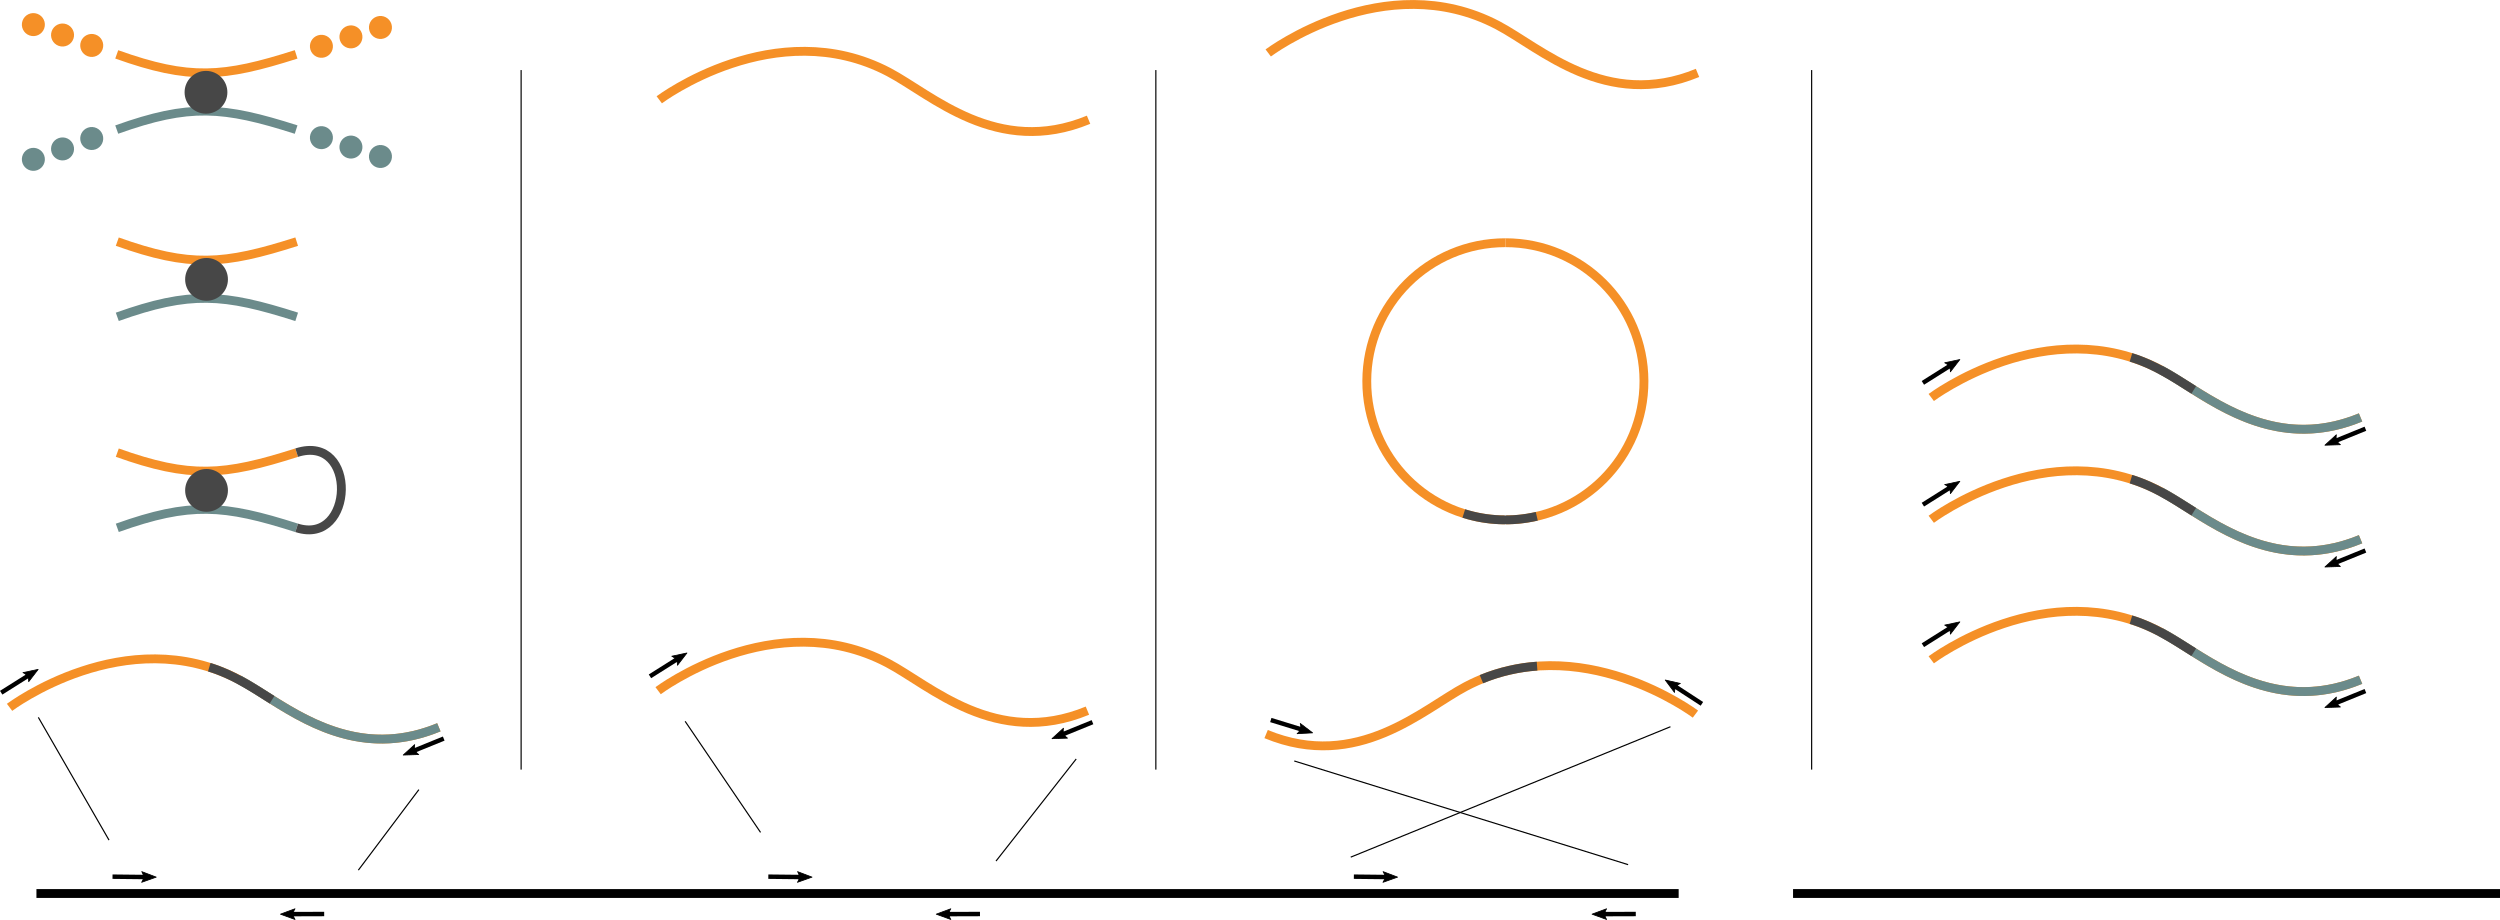
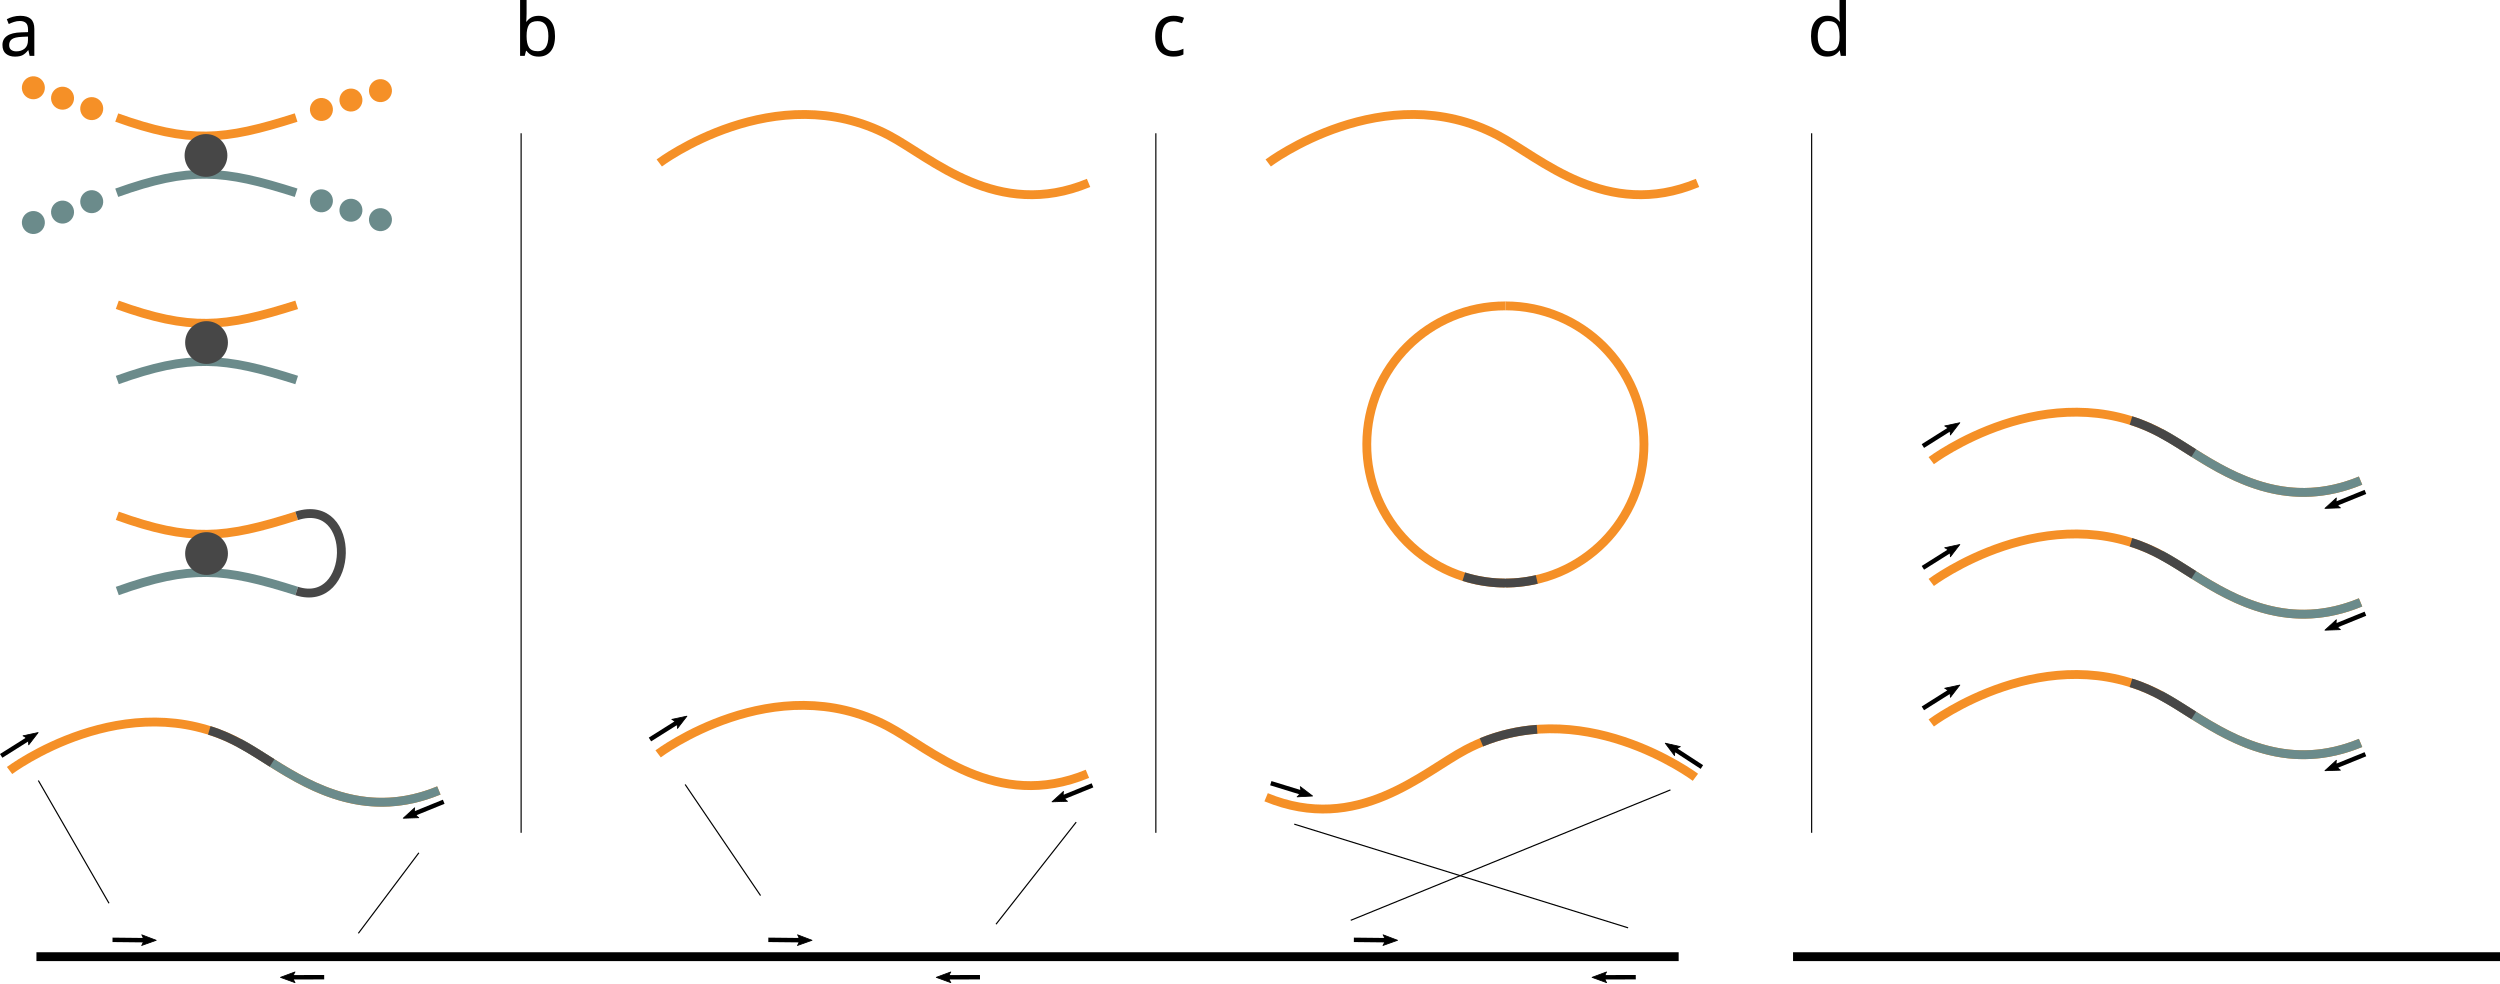
- <svg xmlns="http://www.w3.org/2000/svg" width="564.831mm" height="207.83mm" viewBox="0 0 564.831 207.83" version="1.1" id="svg8">
+ <svg xmlns="http://www.w3.org/2000/svg" width="564.831mm" height="222.102mm" viewBox="0 0 564.831 222.102" version="1.1" id="svg8">
  <defs id="defs2">
    <marker orient="auto" refY="0" refX="0" id="marker2049" style="overflow:visible">
      <path id="path2047" style="fill:#000000;fill-opacity:1;fill-rule:evenodd;stroke:#000000;stroke-width:0.625;stroke-linejoin:round;stroke-opacity:1" d="M 8.719,4.034 -2.207,0.016 8.719,-4.002 c -1.745,2.372 -1.735,5.617 -6e-7,8.035 z" transform="matrix(-0.3,0,0,-0.3,0.69,0)" />
    </marker>
    <marker orient="auto" refY="0" refX="0" id="marker2039" style="overflow:visible">
      <path id="path2037" style="fill:#000000;fill-opacity:1;fill-rule:evenodd;stroke:#000000;stroke-width:0.625;stroke-linejoin:round;stroke-opacity:1" d="M 8.719,4.034 -2.207,0.016 8.719,-4.002 c -1.745,2.372 -1.735,5.617 -6e-7,8.035 z" transform="matrix(-0.3,0,0,-0.3,0.69,0)" />
    </marker>
    <marker style="overflow:visible" id="marker1638" refX="0" refY="0" orient="auto">
      <path transform="matrix(-0.3,0,0,-0.3,0.69,0)" d="M 8.719,4.034 -2.207,0.016 8.719,-4.002 c -1.745,2.372 -1.735,5.617 -6e-7,8.035 z" style="fill:#000000;fill-opacity:1;fill-rule:evenodd;stroke:#000000;stroke-width:0.625;stroke-linejoin:round;stroke-opacity:1" id="path1636" />
    </marker>
    <marker style="overflow:visible" id="marker1628" refX="0" refY="0" orient="auto">
      <path transform="matrix(-0.3,0,0,-0.3,0.69,0)" d="M 8.719,4.034 -2.207,0.016 8.719,-4.002 c -1.745,2.372 -1.735,5.617 -6e-7,8.035 z" style="fill:#000000;fill-opacity:1;fill-rule:evenodd;stroke:#000000;stroke-width:0.625;stroke-linejoin:round;stroke-opacity:1" id="path1626" />
    </marker>
    <marker orient="auto" refY="0" refX="0" id="marker1244" style="overflow:visible">
      <path id="path1242" style="fill:#000000;fill-opacity:1;fill-rule:evenodd;stroke:#000000;stroke-width:0.625;stroke-linejoin:round;stroke-opacity:1" d="M 8.719,4.034 -2.207,0.016 8.719,-4.002 c -1.745,2.372 -1.735,5.617 -6e-7,8.035 z" transform="matrix(-0.3,0,0,-0.3,0.69,0)" />
    </marker>
    <marker orient="auto" refY="0" refX="0" id="marker1234" style="overflow:visible">
      <path id="path1232" style="fill:#000000;fill-opacity:1;fill-rule:evenodd;stroke:#000000;stroke-width:0.625;stroke-linejoin:round;stroke-opacity:1" d="M 8.719,4.034 -2.207,0.016 8.719,-4.002 c -1.745,2.372 -1.735,5.617 -6e-7,8.035 z" transform="matrix(-0.3,0,0,-0.3,0.69,0)" />
    </marker>
    <marker style="overflow:visible" id="marker5485" refX="0" refY="0" orient="auto">
      <path transform="matrix(-0.3,0,0,-0.3,0.69,0)" d="M 8.719,4.034 -2.207,0.016 8.719,-4.002 c -1.745,2.372 -1.735,5.617 -6e-7,8.035 z" style="fill:#000000;fill-opacity:1;fill-rule:evenodd;stroke:#000000;stroke-width:0.625;stroke-linejoin:round;stroke-opacity:1" id="path5483" />
    </marker>
    <marker style="overflow:visible" id="marker5475" refX="0" refY="0" orient="auto">
      <path transform="matrix(-0.3,0,0,-0.3,0.69,0)" d="M 8.719,4.034 -2.207,0.016 8.719,-4.002 c -1.745,2.372 -1.735,5.617 -6e-7,8.035 z" style="fill:#000000;fill-opacity:1;fill-rule:evenodd;stroke:#000000;stroke-width:0.625;stroke-linejoin:round;stroke-opacity:1" id="path5473" />
    </marker>
    <marker style="overflow:visible" id="marker5103" refX="0" refY="0" orient="auto">
      <path transform="matrix(-0.3,0,0,-0.3,0.69,0)" d="M 8.719,4.034 -2.207,0.016 8.719,-4.002 c -1.745,2.372 -1.735,5.617 -6e-7,8.035 z" style="fill:#000000;fill-opacity:1;fill-rule:evenodd;stroke:#000000;stroke-width:0.625;stroke-linejoin:round;stroke-opacity:1" id="path5101" />
    </marker>
    <marker style="overflow:visible" id="marker5093" refX="0" refY="0" orient="auto">
      <path transform="matrix(-0.3,0,0,-0.3,0.69,0)" d="M 8.719,4.034 -2.207,0.016 8.719,-4.002 c -1.745,2.372 -1.735,5.617 -6e-7,8.035 z" style="fill:#000000;fill-opacity:1;fill-rule:evenodd;stroke:#000000;stroke-width:0.625;stroke-linejoin:round;stroke-opacity:1" id="path5091" />
    </marker>
    <marker style="overflow:visible" id="marker3553" refX="0" refY="0" orient="auto">
      <path transform="matrix(-0.3,0,0,-0.3,0.69,0)" d="M 8.719,4.034 -2.207,0.016 8.719,-4.002 c -1.745,2.372 -1.735,5.617 -6e-7,8.035 z" style="fill:#000000;fill-opacity:1;fill-rule:evenodd;stroke:#000000;stroke-width:0.625;stroke-linejoin:round;stroke-opacity:1" id="path3551" />
    </marker>
    <marker style="overflow:visible" id="marker3543" refX="0" refY="0" orient="auto">
      <path transform="matrix(-0.3,0,0,-0.3,0.69,0)" d="M 8.719,4.034 -2.207,0.016 8.719,-4.002 c -1.745,2.372 -1.735,5.617 -6e-7,8.035 z" style="fill:#000000;fill-opacity:1;fill-rule:evenodd;stroke:#000000;stroke-width:0.625;stroke-linejoin:round;stroke-opacity:1" id="path3541" />
    </marker>
    <marker orient="auto" refY="0" refX="0" id="marker2121" style="overflow:visible">
      <g style="fill:#6b8b8b;fill-opacity:1;stroke:#6b8b8b;stroke-opacity:1" id="g2119">
        <circle cx="3" cy="0" r="0.8" id="circle2113" style="fill:#6b8b8b;fill-opacity:1;stroke:#6b8b8b;stroke-opacity:1" />
        <circle cx="6.5" cy="0" r="0.8" id="circle2115" style="fill:#6b8b8b;fill-opacity:1;stroke:#6b8b8b;stroke-opacity:1" />
        <circle cx="10" cy="0" r="0.8" id="circle2117" style="fill:#6b8b8b;fill-opacity:1;stroke:#6b8b8b;stroke-opacity:1" />
      </g>
    </marker>
    <marker orient="auto" refY="0" refX="0" id="marker2096" style="overflow:visible">
      <g style="fill:#f59027;fill-opacity:1;stroke:#f59027;stroke-opacity:1" id="g2094">
        <circle cx="3" cy="0" r="0.8" id="circle2088" style="fill:#f59027;fill-opacity:1;stroke:#f59027;stroke-opacity:1" />
        <circle cx="6.5" cy="0" r="0.8" id="circle2090" style="fill:#f59027;fill-opacity:1;stroke:#f59027;stroke-opacity:1" />
        <circle cx="10" cy="0" r="0.8" id="circle2092" style="fill:#f59027;fill-opacity:1;stroke:#f59027;stroke-opacity:1" />
      </g>
    </marker>
    <marker orient="auto" refY="0" refX="0" id="marker2071" style="overflow:visible">
      <g transform="translate(-13)" style="fill:#6b8b8b;fill-opacity:1;stroke:#6b8b8b;stroke-opacity:1" id="g2069">
        <circle cx="3" cy="0" r="0.8" id="circle2063" style="fill:#6b8b8b;fill-opacity:1;stroke:#6b8b8b;stroke-opacity:1" />
        <circle cx="6.5" cy="0" r="0.8" id="circle2065" style="fill:#6b8b8b;fill-opacity:1;stroke:#6b8b8b;stroke-opacity:1" />
        <circle cx="10" cy="0" r="0.8" id="circle2067" style="fill:#6b8b8b;fill-opacity:1;stroke:#6b8b8b;stroke-opacity:1" />
      </g>
    </marker>
    <marker orient="auto" refY="0" refX="0" id="marker2046" style="overflow:visible">
      <g transform="translate(-13)" style="fill:#f59027;fill-opacity:1;stroke:#f59027;stroke-opacity:1" id="g2044">
        <circle cx="3" cy="0" r="0.8" id="circle2038" style="fill:#f59027;fill-opacity:1;stroke:#f59027;stroke-opacity:1" />
        <circle cx="6.5" cy="0" r="0.8" id="circle2040" style="fill:#f59027;fill-opacity:1;stroke:#f59027;stroke-opacity:1" />
        <circle cx="10" cy="0" r="0.8" id="circle2042" style="fill:#f59027;fill-opacity:1;stroke:#f59027;stroke-opacity:1" />
      </g>
    </marker>
    <marker orient="auto" refY="0" refX="0" id="marker1622" style="overflow:visible">
      <g style="fill:#f59027;fill-opacity:1;stroke:#f59027;stroke-opacity:1" id="g1620">
        <circle cx="3" cy="0" r="0.8" id="circle1614" style="fill:#f59027;fill-opacity:1;stroke:#f59027;stroke-opacity:1" />
        <circle cx="6.5" cy="0" r="0.8" id="circle1616" style="fill:#f59027;fill-opacity:1;stroke:#f59027;stroke-opacity:1" />
        <circle cx="10" cy="0" r="0.8" id="circle1618" style="fill:#f59027;fill-opacity:1;stroke:#f59027;stroke-opacity:1" />
      </g>
    </marker>
    <marker orient="auto" refY="0" refX="0" id="marker1597" style="overflow:visible">
      <g transform="translate(-13)" style="fill:#f59027;fill-opacity:1;stroke:#f59027;stroke-opacity:1" id="g1595">
        <circle cx="3" cy="0" r="0.8" id="circle1589" style="fill:#f59027;fill-opacity:1;stroke:#f59027;stroke-opacity:1" />
        <circle cx="6.5" cy="0" r="0.8" id="circle1591" style="fill:#f59027;fill-opacity:1;stroke:#f59027;stroke-opacity:1" />
        <circle cx="10" cy="0" r="0.8" id="circle1593" style="fill:#f59027;fill-opacity:1;stroke:#f59027;stroke-opacity:1" />
      </g>
    </marker>
    <marker orient="auto" refY="0" refX="0" id="InfiniteLineStart" style="overflow:visible">
      <g transform="translate(-13)" style="fill:#6b8b8b;fill-opacity:1;stroke:#6b8b8b;stroke-opacity:1" id="g1135">
        <circle cx="3" cy="0" r="0.8" id="circle1129" style="fill:#6b8b8b;fill-opacity:1;stroke:#6b8b8b;stroke-opacity:1" />
        <circle cx="6.5" cy="0" r="0.8" id="circle1131" style="fill:#6b8b8b;fill-opacity:1;stroke:#6b8b8b;stroke-opacity:1" />
        <circle cx="10" cy="0" r="0.8" id="circle1133" style="fill:#6b8b8b;fill-opacity:1;stroke:#6b8b8b;stroke-opacity:1" />
      </g>
    </marker>
    <marker orient="auto" refY="0" refX="0" id="marker1325" style="overflow:visible">
      <g style="fill:#6b8b8b;fill-opacity:1;stroke:#6b8b8b;stroke-opacity:1" id="g1323">
        <circle cx="3" cy="0" r="0.8" id="circle1317" style="fill:#6b8b8b;fill-opacity:1;stroke:#6b8b8b;stroke-opacity:1" />
        <circle cx="6.5" cy="0" r="0.8" id="circle1319" style="fill:#6b8b8b;fill-opacity:1;stroke:#6b8b8b;stroke-opacity:1" />
        <circle cx="10" cy="0" r="0.8" id="circle1321" style="fill:#6b8b8b;fill-opacity:1;stroke:#6b8b8b;stroke-opacity:1" />
      </g>
    </marker>
    <marker orient="auto" refY="0" refX="0" id="InfiniteLineEnd" style="overflow:visible">
      <g style="fill:#6b8b8b;fill-opacity:1;stroke:#6b8b8b;stroke-opacity:1" id="g1126">
        <circle cx="3" cy="0" r="0.8" id="circle1120" style="fill:#6b8b8b;fill-opacity:1;stroke:#6b8b8b;stroke-opacity:1" />
        <circle cx="6.5" cy="0" r="0.8" id="circle1122" style="fill:#6b8b8b;fill-opacity:1;stroke:#6b8b8b;stroke-opacity:1" />
        <circle cx="10" cy="0" r="0.8" id="circle1124" style="fill:#6b8b8b;fill-opacity:1;stroke:#6b8b8b;stroke-opacity:1" />
      </g>
    </marker>
    <marker style="overflow:visible" id="Arrow2Send-5" refX="0" refY="0" orient="auto">
      <path transform="matrix(-0.3,0,0,-0.3,0.69,0)" d="M 8.719,4.034 -2.207,0.016 8.719,-4.002 c -1.745,2.372 -1.735,5.617 -6e-7,8.035 z" style="fill:#000000;fill-opacity:1;fill-rule:evenodd;stroke:#000000;stroke-width:0.625;stroke-linejoin:round;stroke-opacity:1" id="path918-3" />
    </marker>
    <marker style="overflow:visible" id="marker2871-5" refX="0" refY="0" orient="auto">
      <path transform="matrix(-0.3,0,0,-0.3,0.69,0)" d="M 8.719,4.034 -2.207,0.016 8.719,-4.002 c -1.745,2.372 -1.735,5.617 -6e-7,8.035 z" style="fill:#000000;fill-opacity:1;fill-rule:evenodd;stroke:#000000;stroke-width:0.625;stroke-linejoin:round;stroke-opacity:1" id="path2869-6" />
    </marker>
    <marker style="overflow:visible" id="marker3176-2" refX="0" refY="0" orient="auto">
      <path transform="matrix(-0.3,0,0,-0.3,0.69,0)" d="M 8.719,4.034 -2.207,0.016 8.719,-4.002 c -1.745,2.372 -1.735,5.617 -6e-7,8.035 z" style="fill:#000000;fill-opacity:1;fill-rule:evenodd;stroke:#000000;stroke-width:0.625;stroke-linejoin:round;stroke-opacity:1" id="path3174-9" />
    </marker>
    <marker style="overflow:visible" id="marker3166-1" refX="0" refY="0" orient="auto">
      <path transform="matrix(-0.3,0,0,-0.3,0.69,0)" d="M 8.719,4.034 -2.207,0.016 8.719,-4.002 c -1.745,2.372 -1.735,5.617 -6e-7,8.035 z" style="fill:#000000;fill-opacity:1;fill-rule:evenodd;stroke:#000000;stroke-width:0.625;stroke-linejoin:round;stroke-opacity:1" id="path3164-2" />
    </marker>
    <marker style="overflow:visible" id="marker3553-7" refX="0" refY="0" orient="auto">
      <path transform="matrix(-0.3,0,0,-0.3,0.69,0)" d="M 8.719,4.034 -2.207,0.016 8.719,-4.002 c -1.745,2.372 -1.735,5.617 -6e-7,8.035 z" style="fill:#000000;fill-opacity:1;fill-rule:evenodd;stroke:#000000;stroke-width:0.625;stroke-linejoin:round;stroke-opacity:1" id="path3551-0" />
    </marker>
    <marker style="overflow:visible" id="marker3543-9" refX="0" refY="0" orient="auto">
      <path transform="matrix(-0.3,0,0,-0.3,0.69,0)" d="M 8.719,4.034 -2.207,0.016 8.719,-4.002 c -1.745,2.372 -1.735,5.617 -6e-7,8.035 z" style="fill:#000000;fill-opacity:1;fill-rule:evenodd;stroke:#000000;stroke-width:0.625;stroke-linejoin:round;stroke-opacity:1" id="path3541-3" />
    </marker>
    <marker style="overflow:visible" id="Arrow2Send-5-3" refX="0" refY="0" orient="auto">
      <path transform="matrix(-0.3,0,0,-0.3,0.69,0)" d="M 8.719,4.034 -2.207,0.016 8.719,-4.002 c -1.745,2.372 -1.735,5.617 -6e-7,8.035 z" style="fill:#000000;fill-opacity:1;fill-rule:evenodd;stroke:#000000;stroke-width:0.625;stroke-linejoin:round;stroke-opacity:1" id="path918-3-7" />
    </marker>
    <marker style="overflow:visible" id="Arrow2Send-5-3-9" refX="0" refY="0" orient="auto">
      <path transform="matrix(-0.3,0,0,-0.3,0.69,0)" d="M 8.719,4.034 -2.207,0.016 8.719,-4.002 c -1.745,2.372 -1.735,5.617 -6e-7,8.035 z" style="fill:#000000;fill-opacity:1;fill-rule:evenodd;stroke:#000000;stroke-width:0.625;stroke-linejoin:round;stroke-opacity:1" id="path918-3-7-2" />
    </marker>
  </defs>
-   <g id="layer1" transform="translate(-27.54371,-102.0199)">
+   <g id="layer1" transform="translate(-27.54371,-87.74757)">
    <path style="fill:none;stroke:#6b8b8b;stroke-width:2;stroke-linecap:butt;stroke-linejoin:miter;stroke-miterlimit:4;stroke-dasharray:none;stroke-opacity:1;marker-start:url(#InfiniteLineStart);marker-end:url(#InfiniteLineEnd)" d="m 53.918,131.296 c 16.455,-5.876 24.051,-5.259 40.529,0" id="path833" />
    <path style="fill:none;stroke:#f59027;stroke-width:2;stroke-linecap:butt;stroke-linejoin:miter;stroke-miterlimit:4;stroke-dasharray:none;stroke-opacity:1;marker-start:url(#marker1597);marker-end:url(#marker1622)" d="m 53.918,114.305 c 16.455,5.876 24.051,5.258 40.529,0" id="path1587" />
    <circle style="fill:#474747;fill-opacity:1;stroke:none;stroke-width:2;stroke-linecap:round;stroke-linejoin:round;stroke-miterlimit:4;stroke-dasharray:none;stroke-opacity:1" id="path2603" cx="74.082" cy="122.871" r="4.834" />
    <g id="g2636" transform="translate(0.1255028,42.30942)">
      <path style="fill:none;stroke:#6b8b8b;stroke-width:2;stroke-linecap:butt;stroke-linejoin:miter;stroke-miterlimit:4;stroke-dasharray:none;stroke-opacity:1" d="m 53.918,131.296 c 16.455,-5.876 24.051,-5.259 40.529,0" id="path2607" />
      <path style="fill:none;stroke:#f59027;stroke-width:2;stroke-linecap:butt;stroke-linejoin:miter;stroke-miterlimit:4;stroke-dasharray:none;stroke-opacity:1" d="m 53.918,114.305 c 16.455,5.876 24.051,5.258 40.529,0" id="path2609" />
      <circle style="fill:#474747;fill-opacity:1;stroke:none;stroke-width:2;stroke-linecap:round;stroke-linejoin:round;stroke-miterlimit:4;stroke-dasharray:none;stroke-opacity:1" id="circle2611" cx="74.082" cy="122.832" r="4.834" />
    </g>
    <g id="g2642" transform="translate(0.1255026,137.6073)">
      <path style="fill:none;stroke:#6b8b8b;stroke-width:2;stroke-linecap:butt;stroke-linejoin:miter;stroke-miterlimit:4;stroke-dasharray:none;stroke-opacity:1" d="m 53.918,83.671 c 16.455,-5.876 24.051,-5.259 40.529,0" id="path2034" />
      <path style="fill:none;stroke:#f59027;stroke-width:2;stroke-linecap:butt;stroke-linejoin:miter;stroke-miterlimit:4;stroke-dasharray:none;stroke-opacity:1" d="m 53.918,66.68 c 16.455,5.876 24.051,5.258 40.529,0" id="path2036" />
      <circle style="fill:#474747;fill-opacity:1;stroke:none;stroke-width:2;stroke-linecap:round;stroke-linejoin:round;stroke-miterlimit:4;stroke-dasharray:none;stroke-opacity:1" id="circle2605" cx="74.082" cy="75.207" r="4.834" />
      <path style="fill:none;stroke:#474747;stroke-width:2;stroke-linecap:butt;stroke-linejoin:miter;stroke-miterlimit:4;stroke-dasharray:none;stroke-opacity:1" d="m 94.447,66.68 c 13.871,-4.393 13.065,21.162 0,16.991" id="path2613" />
    </g>
    <path style="fill:none;stroke:#f59027;stroke-width:2;stroke-linecap:butt;stroke-linejoin:miter;stroke-miterlimit:4;stroke-dasharray:none;stroke-opacity:1" d="m 176.491,124.566 c 0,0 26.232,-19.714 51.851,-6.255 9.621,5.055 24.483,19.305 45.143,10.763 v 0" id="path2674-3" />
-     <path style="fill:none;stroke:#f59027;stroke-width:2;stroke-linecap:butt;stroke-linejoin:miter;stroke-miterlimit:4;stroke-dasharray:none;stroke-opacity:1" d="m 314.074,113.983 c 0,0 26.232,-19.714 51.851,-6.255 9.621,5.055 24.483,19.305 45.143,10.763 v 0" id="path3420" />
+     <path style="fill:none;stroke:#f59027;stroke-width:2;stroke-linecap:butt;stroke-linejoin:miter;stroke-miterlimit:4;stroke-dasharray:none;stroke-opacity:1" d="m 314.074,124.566 c 0,0 26.232,-19.714 51.851,-6.255 9.621,5.055 24.483,19.305 45.143,10.763 v 0" id="path3420" />
    <path style="fill:none;fill-opacity:1;stroke:#f59027;stroke-width:2;stroke-linecap:butt;stroke-linejoin:round;stroke-miterlimit:4;stroke-dasharray:none;stroke-opacity:1" id="path3424" d="m 219.479,-367.494 a 31.312,31.312 0 0 1 -31.393,31.149 31.312,31.312 0 0 1 -31.23,-31.312" transform="rotate(90)" />
    <path style="fill:none;fill-opacity:1;stroke:#f59027;stroke-width:2;stroke-linecap:butt;stroke-linejoin:round;stroke-miterlimit:4;stroke-dasharray:none;stroke-opacity:1" id="path3444" d="M 219.479,367.82 A 31.312,31.312 0 0 1 188.086,398.968 31.312,31.312 0 0 1 156.856,367.657" transform="matrix(0,1,1,0,0,0)" />
    <path style="fill:none;fill-opacity:1;stroke:#474747;stroke-width:2;stroke-linecap:butt;stroke-linejoin:miter;stroke-miterlimit:4;stroke-dasharray:none;stroke-opacity:1" id="path3446" d="m 218.037,358.262 a 31.312,31.312 0 0 1 0.628,16.49" transform="matrix(0,1,1,0,0,0)" />
    <path style="fill:none;stroke:#000000;stroke-width:2;stroke-linecap:butt;stroke-linejoin:miter;stroke-miterlimit:4;stroke-dasharray:none;stroke-opacity:1" d="M 35.776,303.892 H 406.807" id="path3829" />
    <path style="fill:none;stroke:#f59027;stroke-width:2;stroke-linecap:butt;stroke-linejoin:miter;stroke-miterlimit:4;stroke-dasharray:none;stroke-opacity:1" d="m 29.702,261.829 c 0,0 26.232,-19.714 51.851,-6.255 9.621,5.055 24.483,19.305 45.143,10.763 v 0" id="path2674-6" />
    <path style="fill:none;stroke:#6b8b8b;stroke-width:2;stroke-linecap:butt;stroke-linejoin:miter;stroke-miterlimit:4;stroke-dasharray:none;stroke-opacity:1" d="m 81.553,255.575 c 2.227,1.17 4.734,2.832 7.528,4.59 9.282,5.839 21.736,12.738 37.615,6.173 v 0" id="path2678-0" />
    <path style="fill:none;stroke:#474747;stroke-width:2;stroke-linecap:butt;stroke-linejoin:miter;stroke-miterlimit:4;stroke-dasharray:none;stroke-opacity:1" d="m 74.824,252.765 c 5.311,1.593 9.969,4.695 14.185,7.353" id="path2676-6" />
    <path style="fill:none;stroke:#000000;stroke-width:1;stroke-linecap:butt;stroke-linejoin:miter;stroke-miterlimit:4;stroke-dasharray:none;stroke-opacity:1;marker-end:url(#Arrow2Send-5)" d="m 27.81,258.527 7.205,-4.542" id="path2698-2" />
    <path style="fill:none;stroke:#000000;stroke-width:1;stroke-linecap:butt;stroke-linejoin:miter;stroke-miterlimit:4;stroke-dasharray:none;stroke-opacity:1;marker-end:url(#marker2871-5)" d="m 127.794,268.887 -7.89,3.208" id="path2867-6" />
    <path style="fill:none;stroke:#f59027;stroke-width:2;stroke-linecap:butt;stroke-linejoin:miter;stroke-miterlimit:4;stroke-dasharray:none;stroke-opacity:1" d="m 176.234,258.07 c 0,0 26.232,-19.714 51.851,-6.255 9.621,5.055 24.483,19.305 45.143,10.763 v 0" id="path3138-1" />
    <path style="fill:none;stroke:#000000;stroke-width:1;stroke-linecap:butt;stroke-linejoin:miter;stroke-miterlimit:4;stroke-dasharray:none;stroke-opacity:1;marker-end:url(#marker3176-2)" d="M 174.39,254.822 181.595,250.28" id="path3160-8" />
    <path style="fill:none;stroke:#000000;stroke-width:1;stroke-linecap:butt;stroke-linejoin:miter;stroke-miterlimit:4;stroke-dasharray:none;stroke-opacity:1;marker-end:url(#marker3166-1)" d="m 274.373,265.183 -7.89,3.208" id="path3162-7" />
    <path style="fill:none;stroke:#f59027;stroke-width:2;stroke-linecap:butt;stroke-linejoin:miter;stroke-miterlimit:4;stroke-dasharray:none;stroke-opacity:1" d="m 410.594,263.362 c 0,0 -26.232,-19.714 -51.851,-6.255 -9.621,5.055 -24.483,19.305 -45.143,10.763 v 0" id="path3451-9" />
    <path style="fill:none;stroke:#000000;stroke-width:1;stroke-linecap:butt;stroke-linejoin:miter;stroke-miterlimit:4;stroke-dasharray:none;stroke-opacity:1;marker-end:url(#marker3553-7)" d="m 314.658,264.695 8.142,2.503" id="path3537-2" />
    <path style="fill:none;stroke:#000000;stroke-width:1;stroke-linecap:butt;stroke-linejoin:miter;stroke-miterlimit:4;stroke-dasharray:none;stroke-opacity:1;marker-end:url(#marker3543-9)" d="m 412.057,261.043 -7.138,-4.648" id="path3539-0" />
    <path style="fill:none;stroke:#474747;stroke-width:2;stroke-linecap:butt;stroke-linejoin:miter;stroke-miterlimit:4;stroke-dasharray:none;stroke-opacity:1" d="m 374.818,252.519 c -4.092,0.298 -8.323,1.201 -12.572,2.949" id="path3827-2" />
    <path style="fill:none;stroke:#000000;stroke-width:1;stroke-linecap:butt;stroke-linejoin:miter;stroke-miterlimit:4;stroke-dasharray:none;stroke-opacity:1;marker-end:url(#Arrow2Send-5-3)" d="m 52.965,300.088 8.517,0.093" id="path2698-2-5" />
    <path style="fill:none;stroke:#000000;stroke-width:1;stroke-linecap:butt;stroke-linejoin:miter;stroke-miterlimit:4;stroke-dasharray:none;stroke-opacity:1;marker-end:url(#Arrow2Send-5-3-9)" d="m 100.788,308.525 -8.518,0.027" id="path2698-2-5-2" />
    <path style="fill:none;stroke:#000000;stroke-width:0.265px;stroke-linecap:butt;stroke-linejoin:miter;stroke-opacity:1" d="m 108.506,298.615 13.675,-18.195" id="path5065" />
    <path style="fill:none;stroke:#000000;stroke-width:0.265px;stroke-linecap:butt;stroke-linejoin:miter;stroke-opacity:1" d="M 52.174,291.83 36.207,264.096" id="path5067" />
    <path style="fill:none;stroke:#000000;stroke-width:1;stroke-linecap:butt;stroke-linejoin:miter;stroke-miterlimit:4;stroke-dasharray:none;stroke-opacity:1;marker-end:url(#marker5103)" d="m 201.132,300.088 8.517,0.093" id="path5087" />
    <path style="fill:none;stroke:#000000;stroke-width:1;stroke-linecap:butt;stroke-linejoin:miter;stroke-miterlimit:4;stroke-dasharray:none;stroke-opacity:1;marker-end:url(#marker5093)" d="m 248.955,308.525 -8.518,0.027" id="path5089" />
    <path style="fill:none;stroke:#000000;stroke-width:0.265px;stroke-linecap:butt;stroke-linejoin:miter;stroke-opacity:1" d="m 182.338,264.987 17.037,25.097" id="path5443" />
    <path style="fill:none;stroke:#000000;stroke-width:0.265px;stroke-linecap:butt;stroke-linejoin:miter;stroke-opacity:1" d="m 270.693,273.495 -18.117,23.066" id="path5445" />
    <path style="fill:none;stroke:#000000;stroke-width:0.265px;stroke-linecap:butt;stroke-linejoin:miter;stroke-opacity:1" d="m 319.96,273.949 75.426,23.425" id="path5447" />
    <path style="fill:none;stroke:#000000;stroke-width:0.265px;stroke-linecap:butt;stroke-linejoin:miter;stroke-opacity:1" d="m 404.952,266.211 -72.231,29.464" id="path5449" />
    <path style="fill:none;stroke:#000000;stroke-width:1;stroke-linecap:butt;stroke-linejoin:miter;stroke-miterlimit:4;stroke-dasharray:none;stroke-opacity:1;marker-end:url(#marker5485)" d="m 333.424,300.088 8.517,0.093" id="path5469" />
    <path style="fill:none;stroke:#000000;stroke-width:1;stroke-linecap:butt;stroke-linejoin:miter;stroke-miterlimit:4;stroke-dasharray:none;stroke-opacity:1;marker-end:url(#marker5475)" d="m 397.121,308.525 -8.518,0.027" id="path5471" />
    <path id="path1208" d="M 432.651,303.892 H 592.374" style="fill:none;stroke:#000000;stroke-width:2;stroke-linecap:butt;stroke-linejoin:miter;stroke-miterlimit:4;stroke-dasharray:none;stroke-opacity:1" />
    <path id="path1222" d="m 463.876,191.826 c 0,0 26.232,-19.714 51.851,-6.255 9.621,5.055 24.483,19.305 45.144,10.763 v 0" style="fill:none;stroke:#f59027;stroke-width:2;stroke-linecap:butt;stroke-linejoin:miter;stroke-miterlimit:4;stroke-dasharray:none;stroke-opacity:1" />
    <path id="path1224" d="m 515.727,185.571 c 2.227,1.17 4.734,2.832 7.528,4.59 9.282,5.839 21.736,12.738 37.615,6.173 v 0" style="fill:none;stroke:#6b8b8b;stroke-width:2;stroke-linecap:butt;stroke-linejoin:miter;stroke-miterlimit:4;stroke-dasharray:none;stroke-opacity:1" />
    <path id="path1226" d="m 508.997,182.762 c 5.311,1.593 9.969,4.695 14.185,7.353" style="fill:none;stroke:#474747;stroke-width:2;stroke-linecap:butt;stroke-linejoin:miter;stroke-miterlimit:4;stroke-dasharray:none;stroke-opacity:1" />
    <path id="path1228" d="m 461.984,188.523 7.205,-4.542" style="fill:none;stroke:#000000;stroke-width:1;stroke-linecap:butt;stroke-linejoin:miter;stroke-miterlimit:4;stroke-dasharray:none;stroke-opacity:1;marker-end:url(#marker1244)" />
    <path id="path1230" d="m 561.967,198.883 -7.89,3.208" style="fill:none;stroke:#000000;stroke-width:1;stroke-linecap:butt;stroke-linejoin:miter;stroke-miterlimit:4;stroke-dasharray:none;stroke-opacity:1;marker-end:url(#marker1234)" />
    <path style="fill:none;stroke:#f59027;stroke-width:2;stroke-linecap:butt;stroke-linejoin:miter;stroke-miterlimit:4;stroke-dasharray:none;stroke-opacity:1" d="m 463.876,219.342 c 0,0 26.232,-19.714 51.851,-6.255 9.621,5.055 24.483,19.305 45.144,10.763 v 0" id="path1616" />
    <path style="fill:none;stroke:#6b8b8b;stroke-width:2;stroke-linecap:butt;stroke-linejoin:miter;stroke-miterlimit:4;stroke-dasharray:none;stroke-opacity:1" d="m 515.727,213.087 c 2.227,1.17 4.734,2.832 7.528,4.59 9.282,5.839 21.736,12.738 37.615,6.173 v 0" id="path1618" />
    <path style="fill:none;stroke:#474747;stroke-width:2;stroke-linecap:butt;stroke-linejoin:miter;stroke-miterlimit:4;stroke-dasharray:none;stroke-opacity:1" d="m 508.997,210.278 c 5.311,1.593 9.969,4.695 14.185,7.353" id="path1620" />
    <path style="fill:none;stroke:#000000;stroke-width:1;stroke-linecap:butt;stroke-linejoin:miter;stroke-miterlimit:4;stroke-dasharray:none;stroke-opacity:1;marker-end:url(#marker1638)" d="m 461.984,216.04 7.205,-4.542" id="path1622" />
    <path style="fill:none;stroke:#000000;stroke-width:1;stroke-linecap:butt;stroke-linejoin:miter;stroke-miterlimit:4;stroke-dasharray:none;stroke-opacity:1;marker-end:url(#marker1628)" d="m 561.967,226.4 -7.89,3.208" id="path1624" />
    <path id="path2026" d="m 463.876,251.092 c 0,0 26.232,-19.714 51.851,-6.255 9.621,5.055 24.483,19.305 45.144,10.763 v 0" style="fill:none;stroke:#f59027;stroke-width:2;stroke-linecap:butt;stroke-linejoin:miter;stroke-miterlimit:4;stroke-dasharray:none;stroke-opacity:1" />
    <path id="path2028" d="m 515.727,244.837 c 2.227,1.17 4.734,2.832 7.528,4.59 9.282,5.839 21.736,12.738 37.615,6.173 v 0" style="fill:none;stroke:#6b8b8b;stroke-width:2;stroke-linecap:butt;stroke-linejoin:miter;stroke-miterlimit:4;stroke-dasharray:none;stroke-opacity:1" />
    <path id="path2030" d="m 508.997,242.028 c 5.311,1.593 9.969,4.695 14.185,7.353" style="fill:none;stroke:#474747;stroke-width:2;stroke-linecap:butt;stroke-linejoin:miter;stroke-miterlimit:4;stroke-dasharray:none;stroke-opacity:1" />
    <path id="path2032" d="m 461.984,247.79 7.205,-4.542" style="fill:none;stroke:#000000;stroke-width:1;stroke-linecap:butt;stroke-linejoin:miter;stroke-miterlimit:4;stroke-dasharray:none;stroke-opacity:1;marker-end:url(#marker2049)" />
    <path id="path2035" d="m 561.967,258.15 -7.89,3.208" style="fill:none;stroke:#000000;stroke-width:1;stroke-linecap:butt;stroke-linejoin:miter;stroke-miterlimit:4;stroke-dasharray:none;stroke-opacity:1;marker-end:url(#marker2039)" />
    <path style="fill:none;stroke:#000000;stroke-width:0.265px;stroke-linecap:butt;stroke-linejoin:miter;stroke-opacity:1" d="m 145.282,117.856 c 0,158.044 0,158.044 0,158.044" id="path1511" />
    <path id="path1513" d="m 288.686,117.856 c 0,158.044 0,158.044 0,158.044" style="fill:none;stroke:#000000;stroke-width:0.265px;stroke-linecap:butt;stroke-linejoin:miter;stroke-opacity:1" />
    <path style="fill:none;stroke:#000000;stroke-width:0.265px;stroke-linecap:butt;stroke-linejoin:miter;stroke-opacity:1" d="m 436.853,117.856 c 0,158.044 0,158.044 0,158.044" id="path1515" />
+     <text xml:space="preserve" style="font-style:normal;font-weight:normal;font-size:16.612px;line-height:1.25;font-family:sans-serif;letter-spacing:0px;word-spacing:0px;fill:#000000;fill-opacity:1;stroke:none;stroke-width:0.265" x="27.332" y="100.369" id="text1215">
+       <tspan id="tspan1213" x="27.332" y="100.369" style="stroke-width:0.265">a</tspan>
+     </text>
+     <text id="text1219" y="100.369" x="143.641" style="font-style:normal;font-weight:normal;font-size:16.612px;line-height:1.25;font-family:sans-serif;letter-spacing:0px;word-spacing:0px;fill:#000000;fill-opacity:1;stroke:none;stroke-width:0.265" xml:space="preserve">
+       <tspan style="stroke-width:0.265" y="100.369" x="143.641" id="tspan1217">b</tspan>
+     </text>
+     <text xml:space="preserve" style="font-style:normal;font-weight:normal;font-size:16.612px;line-height:1.25;font-family:sans-serif;letter-spacing:0px;word-spacing:0px;fill:#000000;fill-opacity:1;stroke:none;stroke-width:0.265" x="287.637" y="100.369" id="text1223">
+       <tspan id="tspan1221" x="287.637" y="100.369" style="stroke-width:0.265">c</tspan>
+     </text>
+     <text id="text1227" y="100.369" x="435.804" style="font-style:normal;font-weight:normal;font-size:16.612px;line-height:1.25;font-family:sans-serif;letter-spacing:0px;word-spacing:0px;fill:#000000;fill-opacity:1;stroke:none;stroke-width:0.265" xml:space="preserve">
+       <tspan style="stroke-width:0.265" y="100.369" x="435.804" id="tspan1225">d</tspan>
+     </text>
  </g>
</svg>
